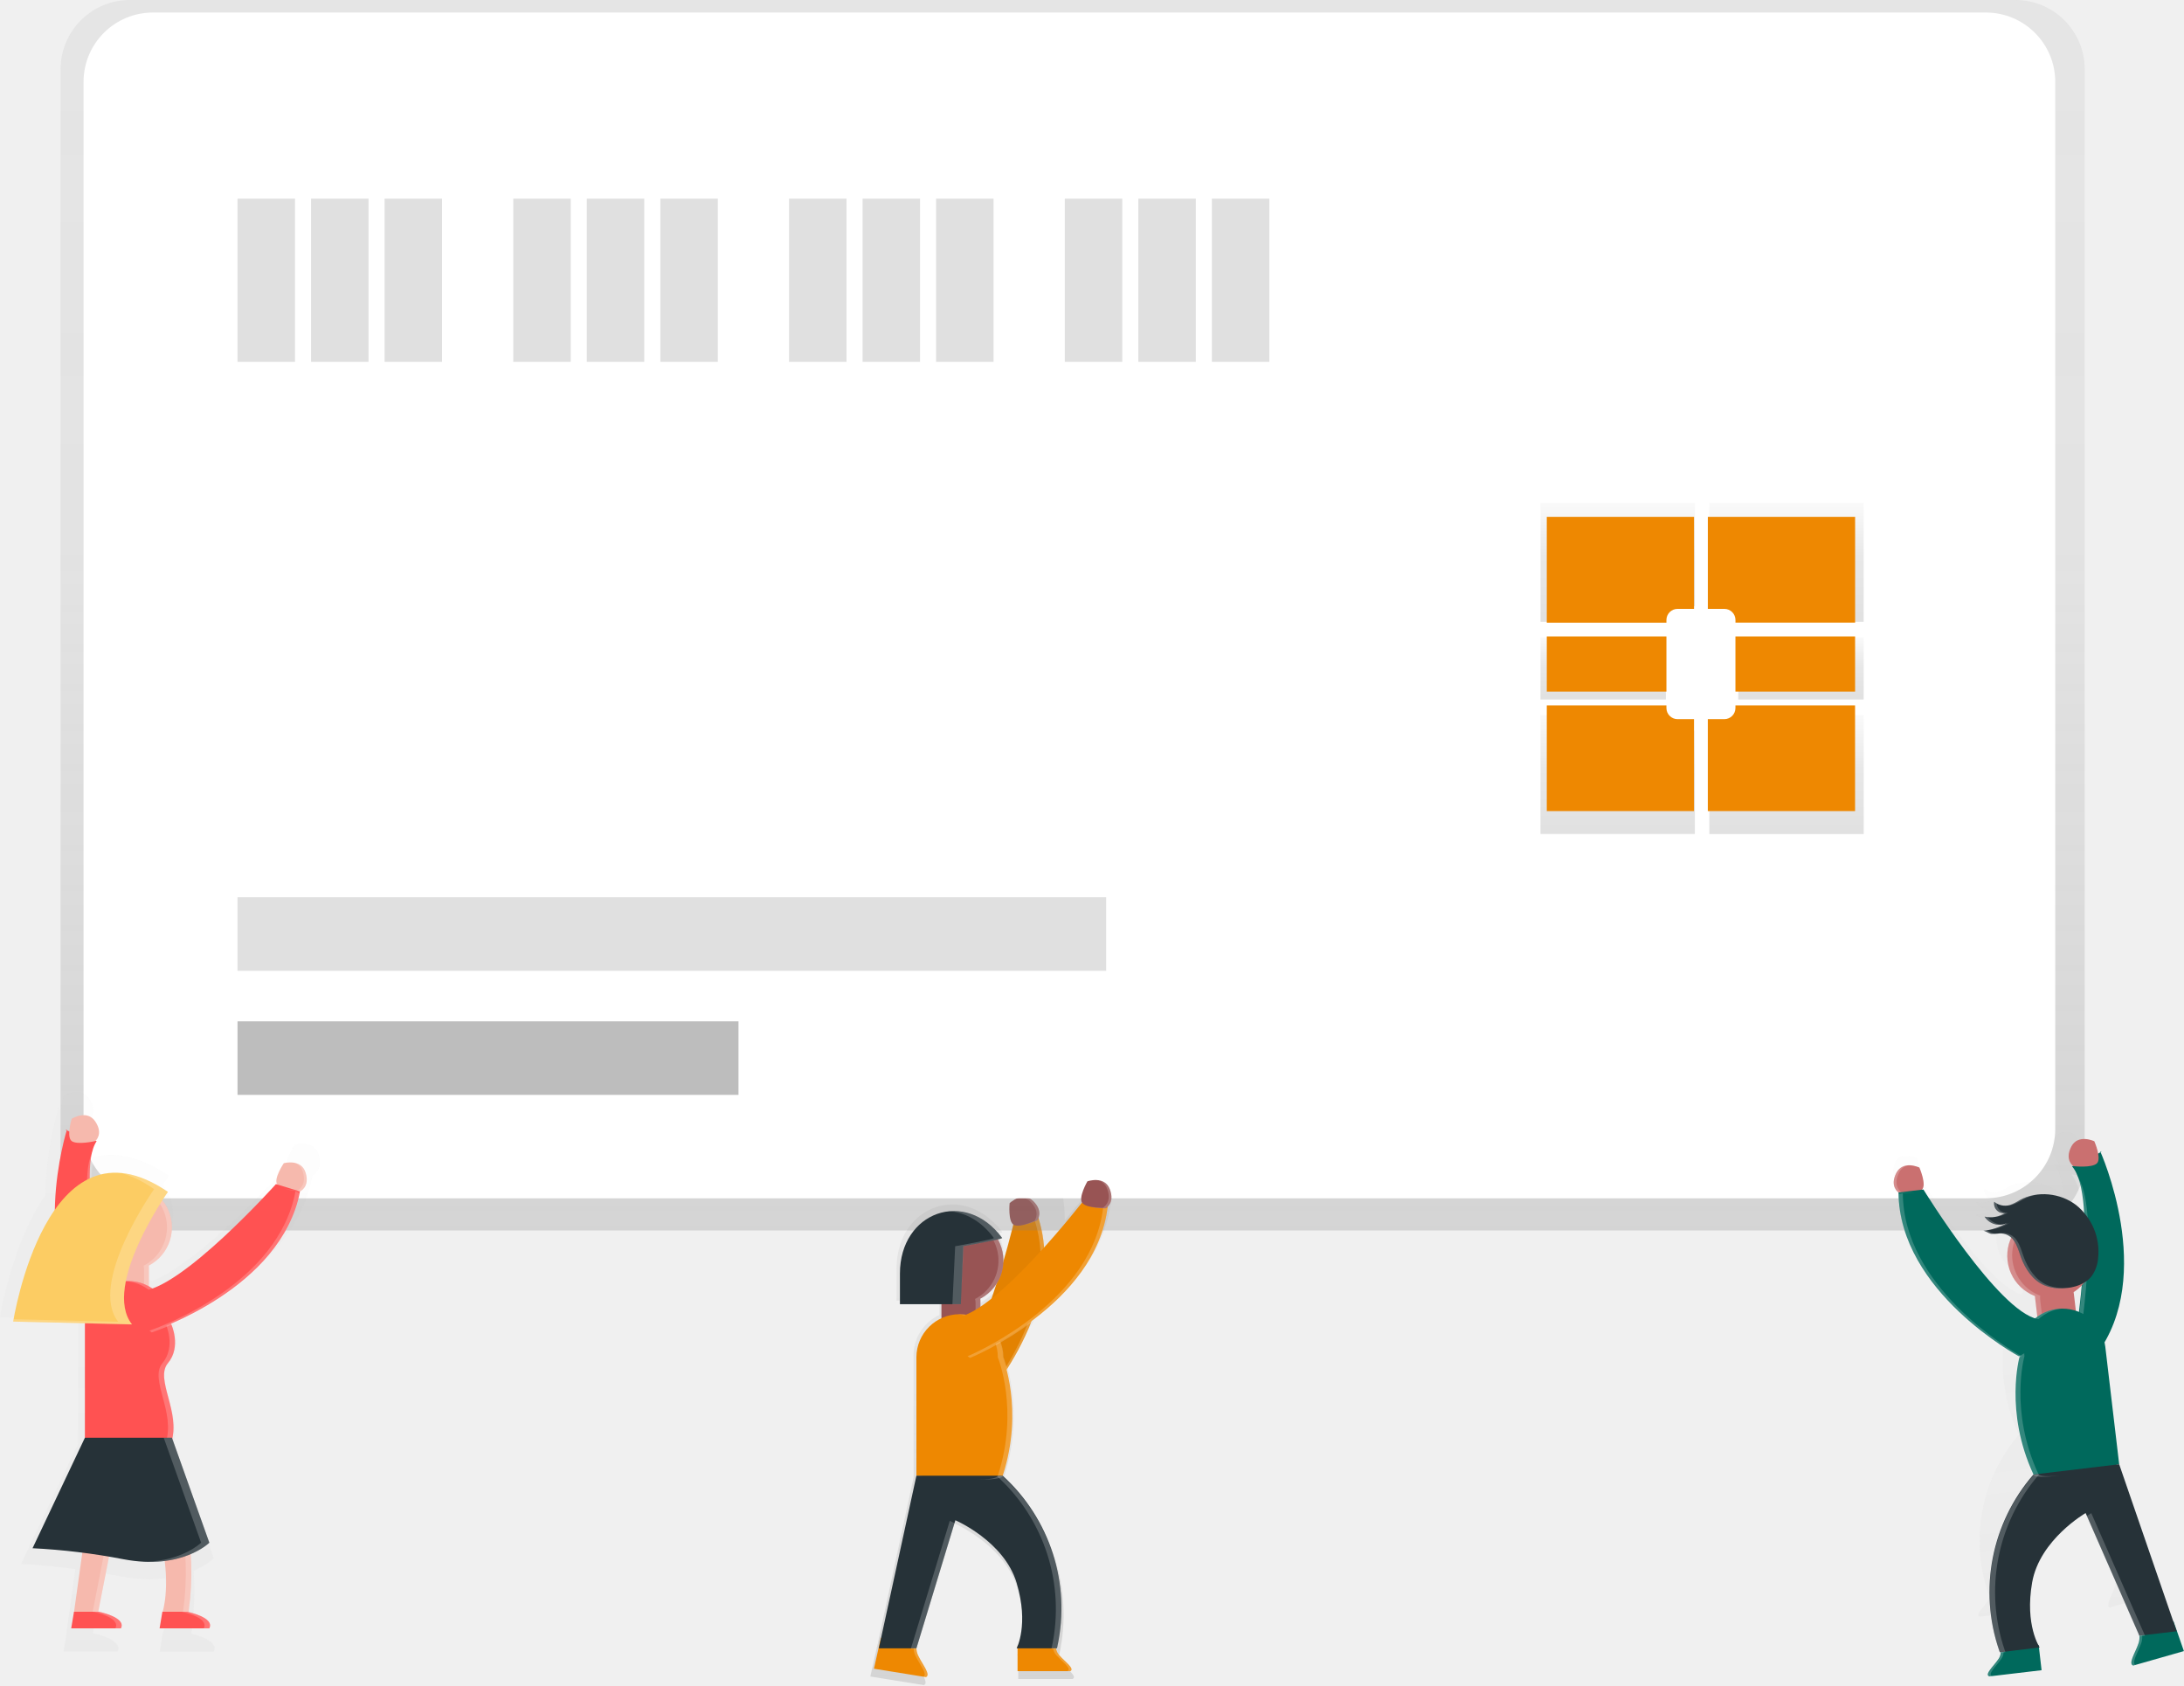
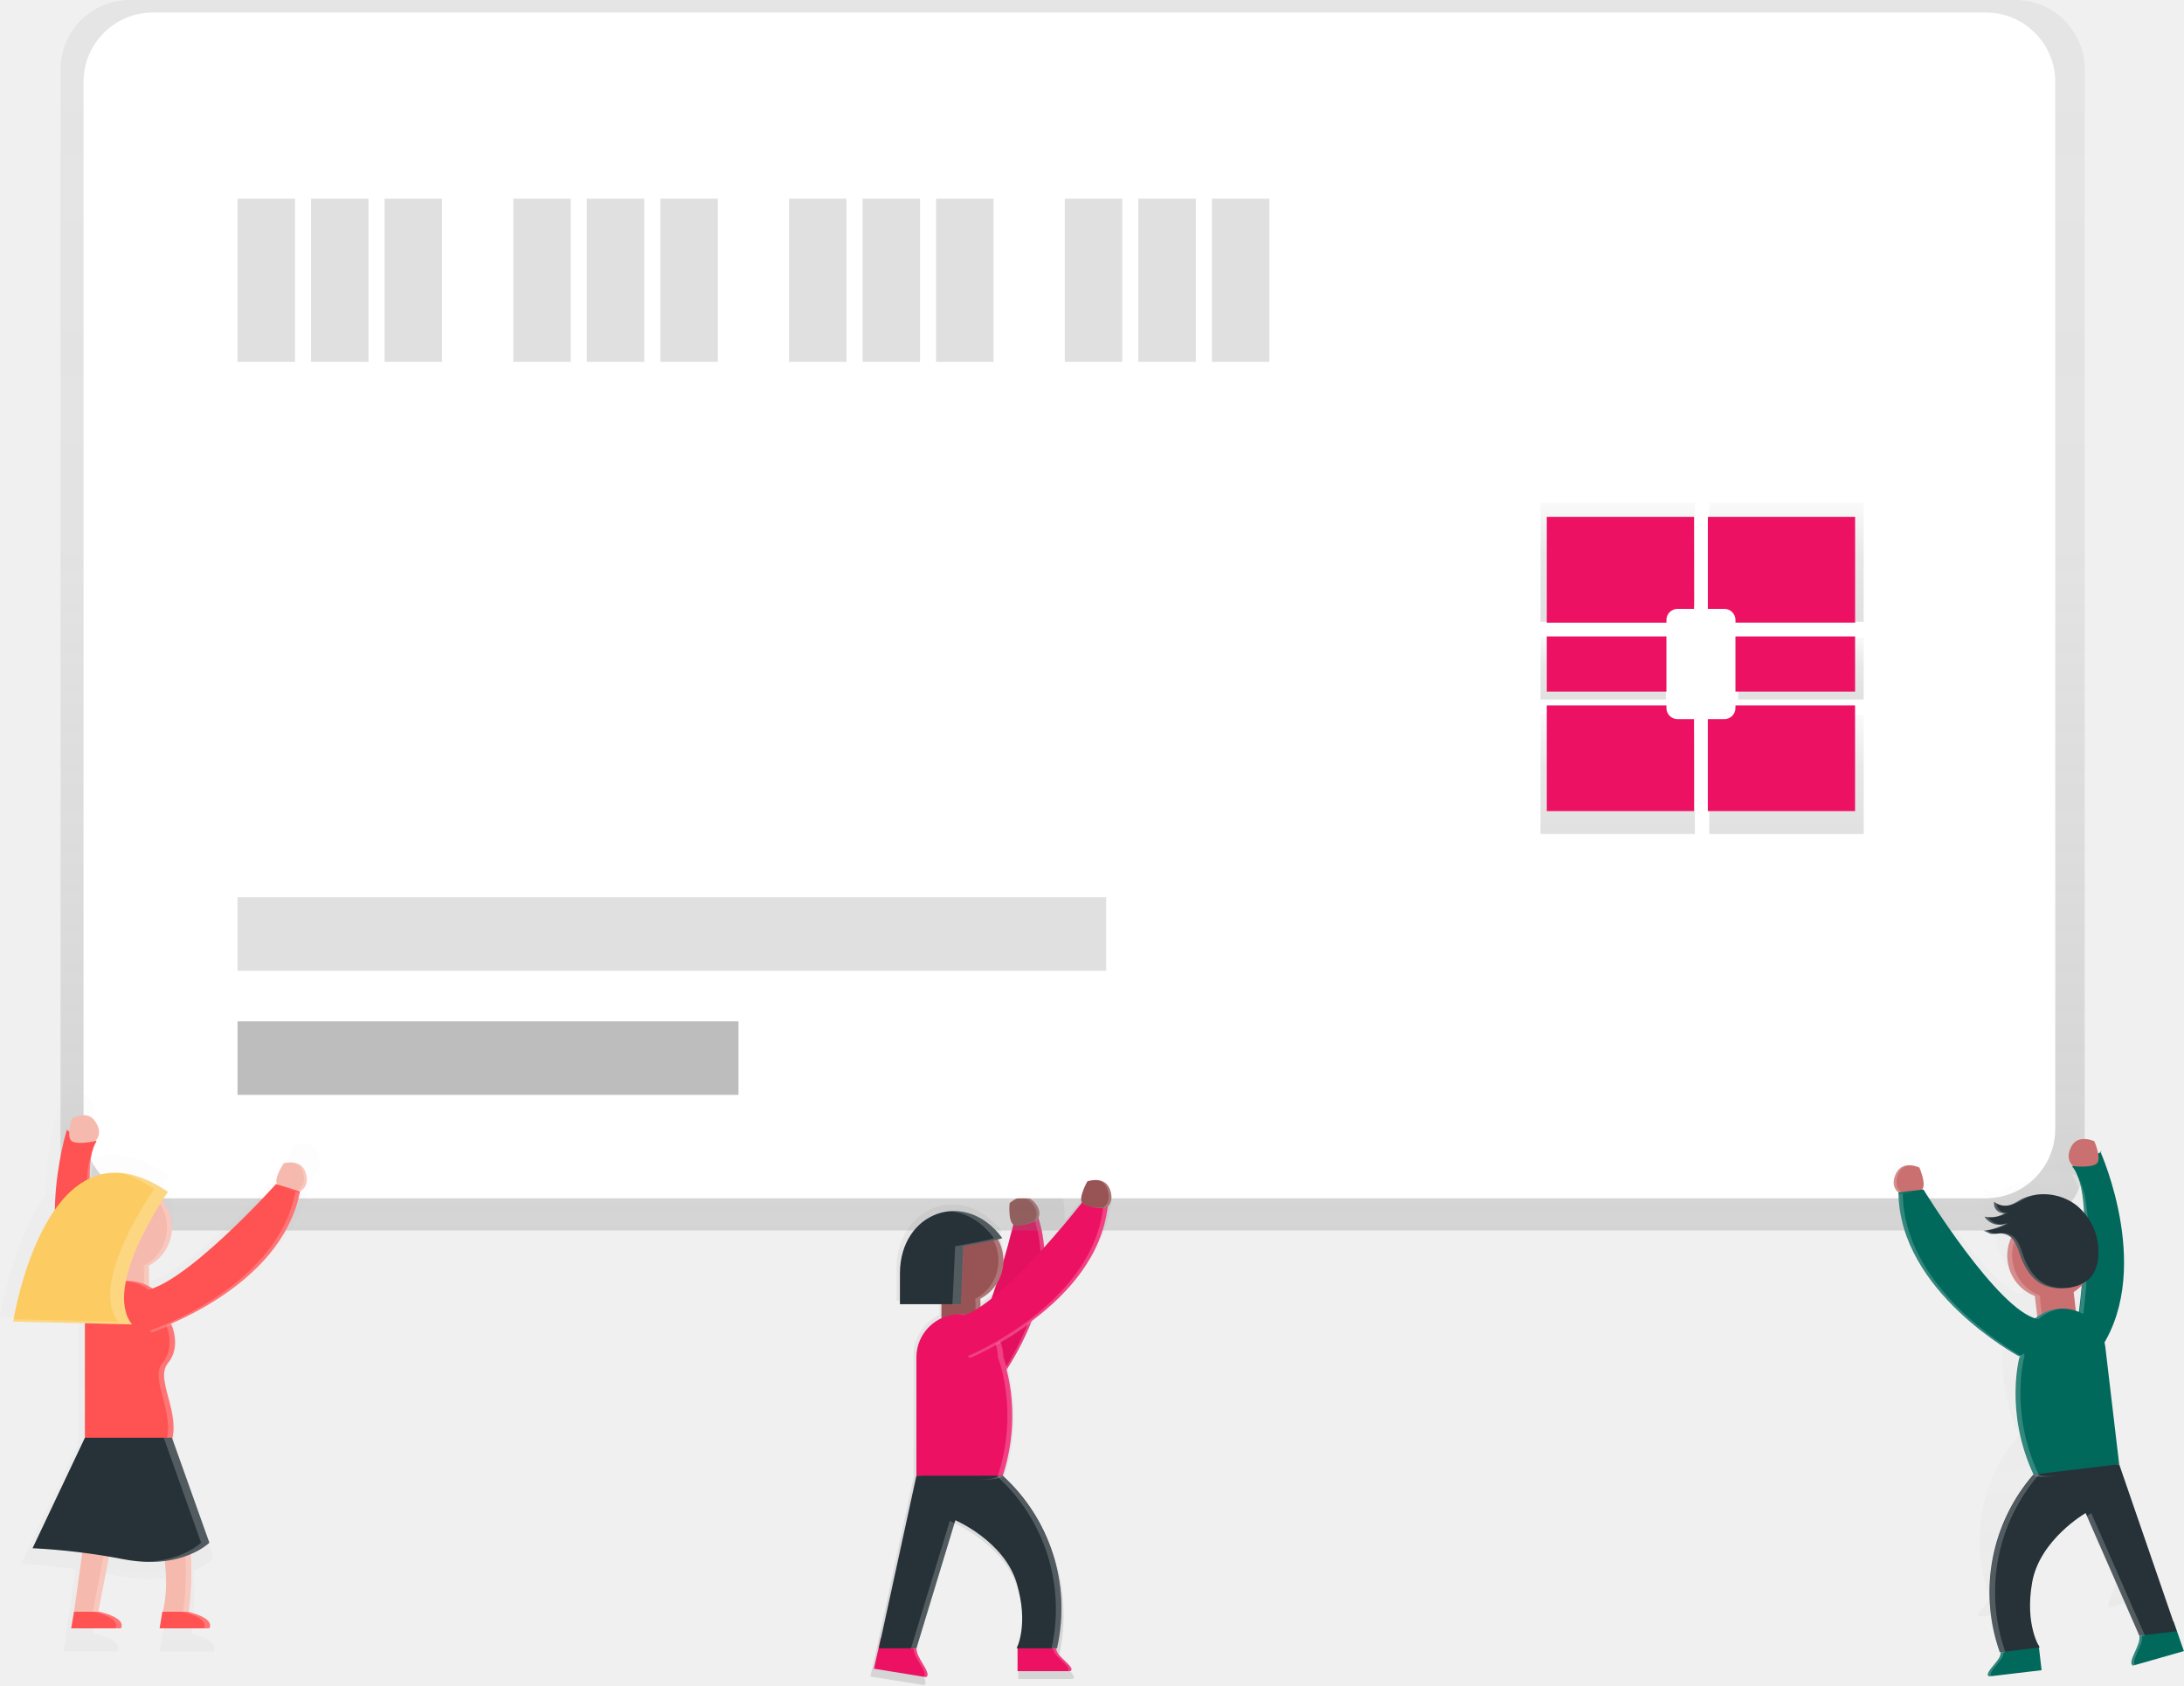
<svg xmlns="http://www.w3.org/2000/svg" xmlns:xlink="http://www.w3.org/1999/xlink" id="cd338372-37be-4ee8-afc9-e27dd8bc08a1" data-name="Layer 1" width="865.8" height="668.07" viewBox="0 0 865.8 668.07">
  <defs>
    <linearGradient id="5a15c0c4-f6d1-40d6-9bac-8202a6edfd59" x1="560.63" y1="784.03" x2="560.63" y2="573.72" gradientUnits="userSpaceOnUse">
      <stop offset="0" stop-color="gray" stop-opacity="0.25" />
      <stop offset="0.54" stop-color="gray" stop-opacity="0.12" />
      <stop offset="1" stop-color="gray" stop-opacity="0.1" />
    </linearGradient>
    <linearGradient id="227e45eb-ee74-46dc-b876-0d193f7e7a0b" x1="425.22" y1="487.8" x2="425.22" y2="0" xlink:href="#5a15c0c4-f6d1-40d6-9bac-8202a6edfd59" />
    <linearGradient id="a853fb8d-2b8c-44a9-a23e-77c77a519af1" x1="808.39" y1="362.48" x2="808.39" y2="315.28" gradientUnits="userSpaceOnUse">
      <stop offset="0" stop-opacity="0.12" />
      <stop offset="0.55" stop-opacity="0.09" />
      <stop offset="1" stop-opacity="0.02" />
    </linearGradient>
    <linearGradient id="0f81e42c-d8b8-4b6c-862e-4b218f0ffc25" x1="808.39" y1="446.62" x2="808.39" y2="399.42" xlink:href="#a853fb8d-2b8c-44a9-a23e-77c77a519af1" />
    <linearGradient id="783708c8-9659-46f2-bd72-ba8277d3ac92" x1="635.55" y1="277.3" x2="635.55" y2="252.67" xlink:href="#a853fb8d-2b8c-44a9-a23e-77c77a519af1" />
    <linearGradient id="a1ae0234-a586-4cb6-99c7-0e8aa4d3f826" x1="875.32" y1="446.62" x2="875.32" y2="399.42" xlink:href="#a853fb8d-2b8c-44a9-a23e-77c77a519af1" />
    <linearGradient id="5620fde9-a651-4919-b705-7babd58731f6" x1="875.32" y1="362.48" x2="875.32" y2="315.28" xlink:href="#a853fb8d-2b8c-44a9-a23e-77c77a519af1" />
    <linearGradient id="abf35d66-8f61-4b87-95bb-db3baf9815c5" x1="713.96" y1="277.3" x2="713.96" y2="252.67" xlink:href="#a853fb8d-2b8c-44a9-a23e-77c77a519af1" />
    <linearGradient id="2bf556ed-678b-49a1-9277-c2e12ee91ba0" x1="190.06" y1="555.46" x2="190.06" y2="555.12" xlink:href="#5a15c0c4-f6d1-40d6-9bac-8202a6edfd59" />
    <linearGradient id="127f5fdc-f51f-46e4-9a64-0adfb297010f" x1="230.49" y1="770.65" x2="230.49" y2="548.93" xlink:href="#5a15c0c4-f6d1-40d6-9bac-8202a6edfd59" />
    <linearGradient id="7720de28-d318-47dd-b651-90cb043782be" x1="1098.09" y1="200.15" x2="1098.09" y2="199.87" gradientTransform="translate(-122.01 499.58) rotate(-6.74)" xlink:href="#5a15c0c4-f6d1-40d6-9bac-8202a6edfd59" />
    <linearGradient id="6be30b07-31e3-43de-a343-f0abadb78875" x1="1064.87" y1="383.99" x2="1064.87" y2="194.73" gradientTransform="translate(-122.01 499.58) rotate(-6.74)" xlink:href="#5a15c0c4-f6d1-40d6-9bac-8202a6edfd59" />
  </defs>
  <path d="M589.32,776.61c-.49-.48-1-1-1.36-1.41a6,6,0,0,1-1.41-2.71h.36l.17-.77a73.9,73.9,0,0,0-22.17-69.9.81.81,0,0,0,.1-.18,77.15,77.15,0,0,0,.88-45.84A132.9,132.9,0,0,0,577.75,638c12.23-9.35,24.93-22.88,28.84-40.46a50.94,50.94,0,0,0,1-5.78c1-1,2.42-3.17.92-7.12a6.79,6.79,0,0,0-.44-.93c-.05-.09-.11-.18-.17-.26a5.77,5.77,0,0,0-.35-.51l-.23-.26a5.22,5.22,0,0,0-.37-.37l-.26-.22-.4-.28-.28-.17-.43-.21-.27-.12-.48-.16-.24-.07q-.34-.09-.68-.14h0a10.7,10.7,0,0,0-4.53.45s-3.6,6.24-2.19,8.62c-1.09,1.38-4,5.07-8,9.81A54,54,0,0,0,588,588a51,51,0,0,0-1.47-5.68c.53-1.32.9-3.88-2.1-6.86a6.83,6.83,0,0,0-.78-.67l-.26-.17a5.85,5.85,0,0,0-.53-.32l-.31-.14c-.16-.07-.33-.14-.49-.19l-.32-.09-.48-.1-.32,0-.48,0h-.3l-.51.05-.25,0q-.35.06-.68.16h0a10.7,10.7,0,0,0-3.94,2.28s-.7,7.17,1.56,8.76C575.29,589.14,570,610,563,627a80,80,0,0,1-7.37,5.66v-1.54a8,8,0,0,0,0-.85h0a7.93,7.93,0,0,0-.13-.81l.13-.07.54-.3.78-.48.5-.32q.56-.39,1.08-.81l.41-.35c.25-.21.48-.43.72-.65L560,626q.43-.44.83-.92l.29-.35q.38-.47.72-1l.29-.43q.31-.48.59-1l.18-.32c.23-.43.44-.87.64-1.32l.16-.4q.22-.54.4-1.11c0-.13.09-.26.13-.39.15-.48.28-1,.38-1.48,0-.1,0-.2.05-.3q.12-.64.2-1.29c0-.15,0-.29,0-.44,0-.53.08-1.06.08-1.61a17.55,17.55,0,0,0-2.26-8.62l.83-.22.61-.19c.23-.08.34-.15.31-.2-.43-.58-.87-1.13-1.32-1.67l-.44-.5c-.31-.36-.63-.71-1-1l-.51-.52c-.32-.31-.64-.62-1-.91l-.5-.45c-.4-.35-.8-.67-1.21-1l-.26-.21c-.49-.36-1-.7-1.47-1l-.56-.34c-.32-.2-.65-.39-1-.57l-.65-.34-.91-.44-.67-.3c-.32-.13-.65-.26-1-.37l-.61-.22c-.49-.16-1-.3-1.47-.43l-.76-.17-.81-.17-.82-.13-.75-.09-.84-.07-.73,0-.84,0q-.7,0-1.39.07h0c-10.88.89-20.4,10.39-20.4,25.48V631.6h17v5.68a17.63,17.63,0,0,0-10.24,16v48.37L515,767.95h-.07l0,.18h0l-2.8,12.48L533.34,784a1.09,1.09,0,0,0,.67-1.25,3.93,3.93,0,0,0-.25-1,16.83,16.83,0,0,0-1.21-2.38c-.75-1.29-1.64-2.67-2.24-3.92a8.75,8.75,0,0,1-.69-2,7.71,7.71,0,0,1-.14-1.08l15.61-51.3-.07,0,.37-1.21s19.92,8.54,25,25.61c4.15,13.84,1.57,22.81.45,25.71h-.07v.17c-.22.55-.38.86-.38.86h.38v9.39h21.53C593.94,780.77,591.44,778.68,589.32,776.61Z" transform="translate(-167.1 -115.97)" fill="url(#5a15c0c4-f6d1-40d6-9bac-8202a6edfd59)" />
-   <path d="M553.72,675.35s37.14-39.05,25-76.58l-9.74,2s-13.07,55-27,62.89S553.72,675.35,553.72,675.35Z" transform="translate(-167.1 -115.97)" fill="#ee8801" />
+   <path d="M553.72,675.35s37.14-39.05,25-76.58l-9.74,2s-13.07,55-27,62.89S553.72,675.35,553.72,675.35Z" transform="translate(-167.1 -115.97)" fill="#ed1163" />
  <path d="M553.72,675.35s37.14-39.05,25-76.58l-9.74,2s-13.07,55-27,62.89S553.72,675.35,553.72,675.35Z" transform="translate(-167.1 -115.97)" opacity="0.05" />
  <path d="M577.24,599.64l1.62-.33c12.1,37.53-25,76.58-25,76.58l-1.14-.19C557,671,588.53,634.64,577.24,599.64Z" transform="translate(-167.1 -115.97)" fill="#fff" opacity="0.2" />
  <path d="M578.28,599.75s2.7-3.36-1.53-7.57-9.41.78-9.41.78-.74,7.47,1.75,8.65S578.28,599.75,578.28,599.75Z" transform="translate(-167.1 -115.97)" fill="#985454" />
  <path d="M577.19,600s2.7-3.36-1.53-7.57a5.29,5.29,0,0,0-4.51-1.65,5.36,5.36,0,0,1,5.59,1.43c4.23,4.21,1.53,7.57,1.53,7.57a29.92,29.92,0,0,1-6.22,2A32.67,32.67,0,0,0,577.19,600Z" transform="translate(-167.1 -115.97)" fill="#fff" opacity="0.2" />
  <rect x="24.01" width="802.42" height="487.8" rx="27.5" ry="27.5" fill="url(#227e45eb-ee74-46dc-b876-0d193f7e7a0b)" />
  <rect x="33.12" y="4.97" width="781.64" height="470.08" rx="27.5" ry="27.5" fill="#fff" />
  <rect x="94.16" y="78.76" width="22.78" height="64.68" fill="#e0e0e0" />
  <rect x="123.31" y="78.76" width="22.78" height="64.68" fill="#e0e0e0" />
  <rect x="152.46" y="78.76" width="22.78" height="64.68" fill="#e0e0e0" />
  <rect x="203.48" y="78.76" width="22.78" height="64.68" fill="#e0e0e0" />
  <rect x="232.63" y="78.76" width="22.78" height="64.68" fill="#e0e0e0" />
  <rect x="261.78" y="78.76" width="22.78" height="64.68" fill="#e0e0e0" />
  <rect x="312.8" y="78.76" width="22.78" height="64.68" fill="#e0e0e0" />
  <rect x="341.95" y="78.76" width="22.78" height="64.68" fill="#e0e0e0" />
  <rect x="371.1" y="78.76" width="22.78" height="64.68" fill="#e0e0e0" />
  <rect x="422.12" y="78.76" width="22.78" height="64.68" fill="#e0e0e0" />
  <rect x="451.27" y="78.76" width="22.78" height="64.68" fill="#e0e0e0" />
  <rect x="480.42" y="78.76" width="22.78" height="64.68" fill="#e0e0e0" />
  <rect x="94.16" y="404.9" width="198.6" height="29.15" fill="#bdbdbd" />
  <rect x="94.16" y="355.71" width="344.36" height="29.15" fill="#e0e0e0" />
  <path d="M827.51,361.28a4.8,4.8,0,0,1,4.62-5H839v-41h-61.2v47.2h49.72Z" transform="translate(-167.1 -115.97)" fill="url(#a853fb8d-2b8c-44a9-a23e-77c77a519af1)" />
  <path d="M832.13,405.58a4.8,4.8,0,0,1-4.62-5v-1.2H777.79v47.2H839v-41Z" transform="translate(-167.1 -115.97)" fill="url(#0f81e42c-d8b8-4b6c-862e-4b218f0ffc25)" />
  <rect x="610.69" y="252.67" width="49.72" height="24.63" fill="url(#783708c8-9659-46f2-bd72-ba8277d3ac92)" />
  <path d="M856.2,400.62a4.8,4.8,0,0,1-4.62,5h-6.85v41h61.2v-47.2H856.2Z" transform="translate(-167.1 -115.97)" fill="url(#a1ae0234-a586-4cb6-99c7-0e8aa4d3f826)" />
  <path d="M844.72,315.28v41h6.85a4.8,4.8,0,0,1,4.62,5v1.2h49.72v-47.2Z" transform="translate(-167.1 -115.97)" fill="url(#5620fde9-a651-4919-b705-7babd58731f6)" />
  <rect x="689.1" y="252.67" width="49.72" height="24.63" fill="url(#abf35d66-8f61-4b87-95bb-db3baf9815c5)" />
-   <path d="M827.72,361.75a4.41,4.41,0,0,1,4.41-4.4h6.54V320.91H780.29v41.91h47.43Z" transform="translate(-167.1 -115.97)" fill="#ee8801" />
-   <path d="M832.13,401.07a4.41,4.41,0,0,1-4.41-4.4v-1.06H780.29v41.91h58.37V401.07Z" transform="translate(-167.1 -115.97)" fill="#ee8801" />
-   <rect x="613.19" y="252.31" width="47.43" height="21.86" fill="#ee8801" />
-   <path d="M855.08,396.67a4.41,4.41,0,0,1-4.41,4.4h-6.54v36.44h58.37V395.61H855.08Z" transform="translate(-167.1 -115.97)" fill="#ee8801" />
-   <path d="M844.14,320.91v36.44h6.54a4.41,4.41,0,0,1,4.41,4.4v1.06h47.43V320.91Z" transform="translate(-167.1 -115.97)" fill="#ee8801" />
-   <rect x="687.98" y="252.31" width="47.43" height="21.86" fill="#ee8801" />
+   <path d="M827.72,361.75a4.41,4.41,0,0,1,4.41-4.4h6.54V320.91H780.29v41.91h47.43Z" transform="translate(-167.1 -115.97)" fill="#ed1163" />
+   <path d="M832.13,401.07a4.41,4.41,0,0,1-4.41-4.4v-1.06H780.29v41.91h58.37V401.07Z" transform="translate(-167.1 -115.97)" fill="#ed1163" />
+   <rect x="613.19" y="252.31" width="47.43" height="21.86" fill="#ed1163" />
+   <path d="M855.08,396.67a4.41,4.41,0,0,1-4.41,4.4h-6.54v36.44h58.37V395.61H855.08Z" transform="translate(-167.1 -115.97)" fill="#ed1163" />
+   <path d="M844.14,320.91v36.44h6.54a4.41,4.41,0,0,1,4.41,4.4v1.06h47.43V320.91Z" transform="translate(-167.1 -115.97)" fill="#ed1163" />
+   <rect x="687.98" y="252.31" width="47.43" height="21.86" fill="#ed1163" />
  <g opacity="0.2">
    <path d="M190.23,555.46l.09-.3S189.21,555,190.23,555.46Z" transform="translate(-167.1 -115.97)" fill="url(#2bf556ed-678b-49a1-9277-c2e12ee91ba0)" />
  </g>
  <g opacity="0.2">
    <path d="M293.42,573.82a7.22,7.22,0,0,0-.39-1c0-.1-.11-.19-.16-.29a6.15,6.15,0,0,0-.33-.56c-.07-.1-.15-.19-.22-.29a5.55,5.55,0,0,0-.36-.42l-.26-.25c-.13-.12-.26-.23-.4-.33l-.28-.2-.44-.26-.28-.15-.5-.21-.25-.1q-.36-.12-.71-.2h0a11.31,11.31,0,0,0-4.81.13s-4.59,6.77-2.82,9.2l-.58-.18s-34.09,38-53.32,45.1q-.74-.5-1.53-.94v-7.11a8.4,8.4,0,0,0,0-.89v0a8.33,8.33,0,0,0-.14-.85l.14-.08.57-.32.83-.5.53-.34q.59-.41,1.15-.86l.43-.37c.26-.22.51-.45.76-.69l.44-.43q.46-.47.88-1l.31-.38q.4-.49.76-1l.31-.46q.33-.5.63-1l.19-.34c.24-.45.47-.92.67-1.4l.17-.42q.23-.58.43-1.17c0-.14.09-.27.14-.41.16-.51.29-1,.4-1.56,0-.1,0-.21.06-.32q.13-.67.21-1.36c0-.15,0-.31,0-.46.05-.56.09-1.13.09-1.7a18.56,18.56,0,0,0-4.14-11.71c1.46-2.28,2.41-3.62,2.41-3.62-.88-.6-1.74-1.16-2.6-1.68l-.83-.49c-.57-.34-1.15-.68-1.71-1l-1-.51c-.51-.27-1-.53-1.53-.78l-1-.45c-.49-.22-1-.44-1.45-.63l-1-.38c-.48-.19-1-.36-1.44-.52l-.9-.3c-.49-.16-1-.29-1.47-.42l-.8-.22c-.55-.13-1.09-.25-1.63-.35l-.58-.12c-.73-.13-1.46-.23-2.18-.3h0a26,26,0,0,0-13.09,2c.22-5.24,1.1-9.55,2.94-12.22l-.45-.15-.16.15s-.54.12-1.37.27a11.44,11.44,0,0,0-.71,1.33,15.23,15.23,0,0,1,2.09-5.21l-.45-.15c.65-.66,3-3.55-.16-8.27-3.61-5.41-10.23-1.2-10.23-1.2a28,28,0,0,0-1,5.46c-.51-.2-.86-.36-1.1-.48a136.34,136.34,0,0,0-5.14,34.34c-11.92,16.93-16.86,41.92-17.82,47.31h0l-.07.43v0c-.07.39-.1.6-.1.6l31,.72c0,.11,0,.21,0,.32V688.3L175.45,736S184,736.31,197,738l-3.57,25.52h0l-1.19,7.16h21.48c2.39-4.77-9.55-7.16-9.55-7.16h-.27l4.66-23.81q3.09.52,6.35,1.14a62.21,62.21,0,0,0,9.67,1.09h0a51.4,51.4,0,0,0,8.05-.35c1.57,12.91-.49,20.62-.89,21.94h-.13l-1.19,7.16h21.48c2.08-4.16-6.73-6.51-9-7l.1-.7a119.82,119.82,0,0,0,.85-24.31,29.42,29.42,0,0,0,7.64-4.56l0,0,.3-.26,0,0,.09-.09-16-44.87c3-12.7-7.42-26-1.86-32.71s2.15-15.18,1.54-16.63c15-6.56,45.39-23,53.91-51.47a53.85,53.85,0,0,0,1.52-6.1S295.29,580.05,293.42,573.82Z" transform="translate(-167.1 -115.97)" fill="url(#127f5fdc-f51f-46e4-9a64-0adfb297010f)" />
  </g>
  <path d="M193.64,563.8s-16.29,51.37,11,79.81l7.89-6s-16.14-56.07-7.11-69.24C189.5,563,193.64,563.8,193.64,563.8Z" transform="translate(-167.1 -115.97)" fill="#ff5252" />
  <path d="M204.9,568.33s3.31-2.76,0-7.73-9.38-1.1-9.38-1.1-2.21,7.17,0,8.83S204.9,568.33,204.9,568.33Z" transform="translate(-167.1 -115.97)" fill="#f6b9ad" />
  <rect x="210.69" y="611.65" width="15.45" height="22.9" rx="7.06" ry="7.06" transform="translate(269.73 1130.24) rotate(-180)" fill="#f6b9ad" />
  <path d="M211.45,640.88s-15.94-55.38-7.26-69c.77-.14,1.26-.25,1.26-.25l.14-.14.41.14c-9,13.17,7.11,69.24,7.11,69.24l-7.89,6-.69-.74Z" transform="translate(-167.1 -115.97)" fill="#fff" opacity="0.2" />
  <circle cx="51.04" cy="486.58" r="17.11" fill="#f6b9ad" />
  <path d="M224.21,626.83v-7.45a7.67,7.67,0,0,0-.18-1.62,17.11,17.11,0,0,0-6.86-32.29l1,0A17.11,17.11,0,0,1,226,617.76a7.67,7.67,0,0,1,.18,1.62v7.45a7.67,7.67,0,0,1-8.69,7.66A7.75,7.75,0,0,0,224.21,626.83Z" transform="translate(-167.1 -115.97)" fill="#fff" opacity="0.2" />
  <path d="M200.76,687.81s33,3.73,34.22,0c3.94-12.07-6.62-25.07-1.32-31.43,5.48-6.57,1.32-15.47,1.32-15.47a17.11,17.11,0,0,0-17.11-17.11h0a17.11,17.11,0,0,0-17.11,17.11Z" transform="translate(-167.1 -115.97)" fill="#ff5252" />
  <path d="M233.7,656.38c5.48-6.57,1.32-15.47,1.32-15.47a17.11,17.11,0,0,0-17.11-17.11c-.37,0-.73,0-1.1.06a17.09,17.09,0,0,1,16,17.05s4.16,8.9-1.32,15.47c-5.31,6.37,5.25,19.37,1.32,31.43-.38,1.15-3.78,1.59-8.3,1.65,5.58.06,10.06-.32,10.49-1.65C239,675.74,228.4,662.74,233.7,656.38Z" transform="translate(-167.1 -115.97)" fill="#fff" opacity="0.2" />
  <path d="M228,686.72h0c12.07,17.08,17.37,42.87,13.93,67.69l-.1.74H231.52s3.19-9.38,0-25.94a41,41,0,0,0-15.6-24.83L206,755.15h-9.57L206,686.72Z" transform="translate(-167.1 -115.97)" fill="#f6b9ad" />
  <path d="M286,588.3s4-1.67,2.26-7.39-8.65-3.8-8.65-3.8-4.21,6.21-2.59,8.44S286,588.3,286,588.3Z" transform="translate(-167.1 -115.97)" fill="#f6b9ad" />
  <path d="M227.44,643.66S278.7,627.05,286,588.3l-9.5-2.91s-37.73,42.12-53.69,42.42S227.44,643.66,227.44,643.66Z" transform="translate(-167.1 -115.97)" fill="#ff5252" />
  <path d="M284.22,588.34l1.58.49c-7.26,38.76-58.53,55.37-58.53,55.37l-.91-.71C232.39,641.37,277.45,624.49,284.22,588.34Z" transform="translate(-167.1 -115.97)" fill="#fff" opacity="0.2" />
  <g opacity="0.2">
    <path d="M213.73,704.37l-9.93,50.77H206l9.64-49.29A23.69,23.69,0,0,0,213.73,704.37Z" transform="translate(-167.1 -115.97)" fill="#fff" />
    <path d="M228,686.72h-2.19c12.07,17.08,17.37,42.87,13.93,67.69l-.1.74h2.19l.1-.74C245.35,729.59,240,703.79,228,686.72Z" transform="translate(-167.1 -115.97)" fill="#fff" />
  </g>
  <path d="M284.91,588s4-1.67,2.26-7.39A5.29,5.29,0,0,0,284,577a5.36,5.36,0,0,1,4.23,3.92c1.71,5.72-2.26,7.39-2.26,7.39a29.92,29.92,0,0,1-6.42-1.21A32.67,32.67,0,0,0,284.91,588Z" transform="translate(-167.1 -115.97)" fill="#fff" opacity="0.2" />
  <path d="M200.76,685.94,180,729.75a257.3,257.3,0,0,1,36.14,4.38c23,4.38,33.95-6.57,33.95-6.57l-14.83-41.61Z" transform="translate(-167.1 -115.97)" fill="#263238" />
  <path d="M206.28,754.94s11,2.19,8.76,6.57H195.33l1.1-6.57Z" transform="translate(-167.1 -115.97)" fill="#ff5252" />
  <path d="M241.32,754.94s11,2.19,8.76,6.57H230.37l1.1-6.57Z" transform="translate(-167.1 -115.97)" fill="#ff5252" />
  <path d="M233.66,588.48S207.37,625.71,219.42,641l-47.09-1.1S185.47,555.63,233.66,588.48Z" transform="translate(-167.1 -115.97)" fill="#fccc63" />
  <path d="M233.66,588.48c-6.79-4.63-12.88-6.93-18.34-7.47a46.36,46.36,0,0,1,12.87,6.38s-26.28,37.23-14.24,52.57l-41.45-1c-.11.62-.16,1-.16,1l47.09,1.1C207.37,625.71,233.66,588.48,233.66,588.48Z" transform="translate(-167.1 -115.97)" fill="#fff" opacity="0.2" />
  <path d="M235.25,685.94H232l14.83,41.61s-7.08,7.06-21.79,7.57c16.94.54,25.07-7.57,25.07-7.57Z" transform="translate(-167.1 -115.97)" fill="#fff" opacity="0.2" />
  <path d="M206.28,754.94h-2.19s11,2.19,8.76,6.57H215C217.23,757.13,206.28,754.94,206.28,754.94Z" transform="translate(-167.1 -115.97)" fill="#fff" opacity="0.2" />
  <path d="M241.32,754.94h-2.19s11,2.19,8.76,6.57h2.19C252.27,757.13,241.32,754.94,241.32,754.94Z" transform="translate(-167.1 -115.97)" fill="#fff" opacity="0.2" />
  <g opacity="0.2">
    <path d="M991.73,569.28l.1.24C992.63,569,991.73,569.28,991.73,569.28Z" transform="translate(-167.1 -115.97)" fill="url(#7720de28-d318-47dd-b651-90cb043782be)" />
  </g>
  <g opacity="0.2">
    <path d="M1004.32,753l17.37-5L1018,737.52h0l-.05-.15-.06,0-19.36-56.17-5-42.05a15.62,15.62,0,0,0-.27-1.59c15.81-27.08,0-64.77-1.41-68.05-.18.12-.46.28-.86.5a23.06,23.06,0,0,0-1.38-4.39s-5.85-2.82-8.29,2c-2.13,4.19.07,6.34.68,6.82l-.35.17a12.61,12.61,0,0,1,2.22,4.08,9.47,9.47,0,0,0-.72-1c-.7,0-1.16-.09-1.16-.09l-.14-.11-.35.17c2.21,2.53,3.44,7.28,4,13.09a19,19,0,0,0-2.45-2.26,19.33,19.33,0,0,0-13.35-3.8h0l-.87.1h0q-.74.1-1.46.27l-.36.08-.61.16-.7.22-.5.17-.86.34-.32.14c-.35.16-.7.33-1,.51a18.88,18.88,0,0,1-3.57,1.79c-.17.05-.35.08-.52.12h0a6.27,6.27,0,0,1-4.22-.68l-.43-.26a5.8,5.8,0,0,1-.48-.35,2.78,2.78,0,0,0,0,1.21,3.67,3.67,0,0,0,1.56,2.32,3.47,3.47,0,0,0,.72.38,2.93,2.93,0,0,0,1.19.19,2.69,2.69,0,0,0,.41-.05l-.1.06c-.24.15-.48.29-.73.41l-.05,0c-.27.13-.54.25-.81.36l0,0a9.5,9.5,0,0,1-4.35.58h0l-.48-.06c-.24,0-.48-.07-.71-.13a5.26,5.26,0,0,0,.3.45l.11.13.23.28.13.14.25.25.14.13.3.24.12.09.44.29.15.08.32.17.21.09.28.12.23.08.28.09.23.07.32.07.39.07.29,0,.28,0h.78l.29,0,.24,0,.28,0h0a5.45,5.45,0,0,0,1.58-.59c-.31.19-.63.36-1,.53h0l-.48.24-.5.24-.49.22-.51.21-.49.19-.53.19-.49.16-.56.17-.47.13-.61.15-.44.1-.7.13-.37.06-1.06.14h0a4.61,4.61,0,0,1,1.75.67,4.41,4.41,0,0,0,1.08.42,3.93,3.93,0,0,0,.5,0h.62l.41,0,.53-.07.4,0,.48,0a7.16,7.16,0,0,1,2.93.57,5.1,5.1,0,0,1,1.33.91c-.12.26-.24.53-.35.8s-.18.47-.26.7q-.24.71-.42,1.44a15.41,15.41,0,0,0-.31,5.38c0,.33.09.66.15,1l.05.27q.08.39.18.77l0,.2q.13.47.28.93l.07.18q.13.38.28.75l.09.22a15.32,15.32,0,0,0,.88,1.73l.1.17q.23.38.48.74l0,.07q.29.41.6.8l0,.06q.29.36.6.7l.07.08a15.52,15.52,0,0,0,1.45,1.39l0,0a15.49,15.49,0,0,0,4.46,2.59,6.9,6.9,0,0,0,0,.72h0a7,7,0,0,0,0,.74l.68,5.74q-.46.32-.9.67c-14.35-4.58-39.84-46.07-39.84-46.07l-.49.06c1.8-1.72-.94-7.92-.94-7.92a9.35,9.35,0,0,0-4-.82l-.27,0h-.12l-.21,0-.13,0-.2,0-.14,0-.19,0-.14,0-.2.06-.13,0-.21.09-.11,0-.31.16h0l-.29.18-.1.07-.2.15-.11.09-.17.16-.11.11-.16.17-.11.12-.16.2-.1.13-.16.25-.08.12c-.08.13-.15.26-.23.4-2.44,4.8.82,6.93.82,6.93a44.62,44.62,0,0,0,.34,5.19c3.57,32.07,40.79,52.84,42.69,53.88-.53,2.09-4.81,20.58,5,41.85a.72.72,0,0,0,.1.14,64.7,64.7,0,0,0-12.09,63.05l.22.65.32,0a4.41,4.41,0,0,1-.06.45,5,5,0,0,1-.23.79,6,6,0,0,1-.66,1.26l0,0c-.29.43-.64.87-1,1.32l-.38.47c-1.54,1.86-3.09,3.67-1.72,4.17h0l1-.12L970.75,755l-1-8.16.33,0s-.16-.24-.42-.7l0-.15h-.06c-1.28-2.41-4.44-9.95-2.25-22.4,2.7-15.37,19.14-24.84,19.14-24.84l.44,1-.06,0,18.85,43c0,.17,0,.35,0,.54a7.3,7.3,0,0,1-.15,1.28,7.94,7.94,0,0,1-.26,1c-.63,1.83-1.84,4-2.29,5.63a5.15,5.15,0,0,0-.15.67,2,2,0,0,0,0,.77.89.89,0,0,0,.66.66h0l.24-.07.52-.15ZM984.08,626.7q-.55-.23-1.11-.41l-.63-5.37a6.92,6.92,0,0,0-.26-1.21,15.45,15.45,0,0,0,3-2.49C984.78,620.66,984.42,623.88,984.08,626.7Z" transform="translate(-167.1 -115.97)" fill="url(#6be30b07-31e3-43de-a343-f0abadb78875)" />
  </g>
  <path d="M919.73,588.71s-3.61-2.35-.91-7.67,9.19-2.2,9.19-2.2,3,6.87,1,8.77S919.73,588.71,919.73,588.71Z" transform="translate(-167.1 -115.97)" fill="#ca7070" />
  <path id="4d99488d-df05-4ea4-b0bc-86897bea43e0" data-name="&lt;Path&gt;" d="M975.29,768.13l-15.11,1.78a5,5,0,0,1-1,4c-1.76,2.59-5.51,5.91-3.47,6.65l20.73-2.45Z" transform="translate(-167.1 -115.97)" fill="#00695c" />
  <path d="M960.31,773.83a5,5,0,0,0,1-4l-1.1.13a5,5,0,0,1-1,4c-1.76,2.59-5.51,5.91-3.47,6.65l1.1-.13C954.81,779.74,958.56,776.42,960.31,773.83Z" transform="translate(-167.1 -115.97)" fill="#fff" opacity="0.2" />
  <path id="4d5dc8b9-511c-4b13-afe4-1a204679192b" data-name="&lt;Path&gt;" d="M1028.72,758.65l-13.89,4a7.25,7.25,0,0,1-.05,5.05c-1.16,3.39-4.15,7.93-2,8.56l20.08-5.73Z" transform="translate(-167.1 -115.97)" fill="#00695c" />
  <path d="M999.72,572.47s22.2,49.1-1.58,80.55l-8.54-5.07s9.45-57.58-1.07-69.59C1003.74,571.22,999.72,572.47,999.72,572.47Z" transform="translate(-167.1 -115.97)" fill="#00695c" />
  <path d="M989.08,578.29s-3.61-2.35-.91-7.67,9.19-2.2,9.19-2.2,3,6.87,1,8.77S989.08,578.29,989.08,578.29Z" transform="translate(-167.1 -115.97)" fill="#ca7070" />
  <path d="M1015.88,767.57a7.25,7.25,0,0,0,.05-5.05l12.85-3.69-.06-.17-13.89,4a7.25,7.25,0,0,1-.05,5.05c-1.16,3.39-4.15,7.93-2,8.56l.84-.24C1012,775.09,1014.76,770.81,1015.88,767.57Z" transform="translate(-167.1 -115.97)" fill="#fff" opacity="0.2" />
  <rect x="974.35" y="622.82" width="15.45" height="22.9" rx="7.06" ry="7.06" transform="translate(-234.74 3.65) rotate(-6.74)" fill="#ca7070" />
  <path d="M991.08,651.11s9.33-56.87-.88-69.36c-.78,0-1.28-.1-1.28-.1l-.16-.12-.39.18c10.52,12,1.07,69.59,1.07,69.59l8.54,5.07c.2-.27.4-.54.59-.82Z" transform="translate(-167.1 -115.97)" fill="#fff" opacity="0.2" />
  <circle cx="979.94" cy="613.82" r="17.11" transform="translate(-232.36 3.26) rotate(-6.74)" fill="#ca7070" />
  <path d="M976.76,638.65l-.87-7.4a7.67,7.67,0,0,1,0-1.63,17.11,17.11,0,0,1,3-32.87l-1,.08a17.11,17.11,0,0,0-4,33,7.67,7.67,0,0,0,0,1.63l.87,7.4a7.67,7.67,0,0,0,9.53,6.59A7.75,7.75,0,0,1,976.76,638.65Z" transform="translate(-167.1 -115.97)" fill="#fff" opacity="0.2" />
  <path d="M1007.2,696.46s-32.33,7.57-34,4c-11.57-25-5.5-46.58-5.5-46.58a17.11,17.11,0,0,1,15-19h0a17.11,17.11,0,0,1,19,15Z" transform="translate(-167.1 -115.97)" fill="#00695c" />
  <path d="M1007.2,696.46,1030,762.67l-14.8,1.75-21.3-48.61s-18.21,10.49-21.2,27.51,3,25.76,3,25.76L959.88,771l-.25-.72a71.15,71.15,0,0,1,13.59-69.76h0" transform="translate(-167.1 -115.97)" fill="#263238" />
  <path d="M975.14,700.25c-11.57-25-5.5-46.58-5.5-46.58a17.11,17.11,0,0,1,13.89-18.83c-.37,0-.73,0-1.1.09h0a17.11,17.11,0,0,0-15,19s-6.07,21.56,5.5,46.58c.59,1.27,5.11,1.12,10.68.4C979.11,701.38,975.65,701.35,975.14,700.25Z" transform="translate(-167.1 -115.97)" fill="#fff" opacity="0.2" />
  <path d="M967.42,653.65s-47.47-25.51-47.68-64.94l9.86-1.17s29.59,48.18,45.24,51.34S967.42,653.65,967.42,653.65Z" transform="translate(-167.1 -115.97)" fill="#00695c" />
  <g opacity="0.2">
    <path d="M994.35,717l20.91,47.72,2.19-.26-21.3-48.61S995.47,716.22,994.35,717Z" transform="translate(-167.1 -115.97)" fill="#fff" />
    <path d="M975.45,700.49h0l-2.19.26h0a71.15,71.15,0,0,0-13.59,69.76l.25.72,2.19-.26-.25-.72A71.15,71.15,0,0,1,975.45,700.49Z" transform="translate(-167.1 -115.97)" fill="#fff" />
  </g>
  <path d="M921.44,589.06l-1.64.19c.21,39.43,47.68,64.94,47.68,64.94l1-.54C963,650.51,921.64,625.84,921.44,589.06Z" transform="translate(-167.1 -115.97)" fill="#fff" opacity="0.2" />
  <path d="M965.49,607.84c1.36,2,2,4.35,2.79,6.6,1.69,4.63,4.67,9.1,9.19,11.06a17.37,17.37,0,0,0,7.88,1.18c4.07-.22,8.36-1.53,10.89-4.73a14.09,14.09,0,0,0,2.63-7.36,23.68,23.68,0,0,0-8.74-20.89c-6.26-4.8-15.35-5.76-22.27-2a20.92,20.92,0,0,1-3.95,2,6.91,6.91,0,0,1-6.25-1.29,3.82,3.82,0,0,0,4.25,4.48,10.66,10.66,0,0,1-8.07,1.4,6.93,6.93,0,0,0,9.06,2.45,23.34,23.34,0,0,1-9.59,3.16c.71-.07,2.24,1.06,3.13,1.21a18.81,18.81,0,0,0,3.28-.15A6.37,6.37,0,0,1,965.49,607.84Z" transform="translate(-167.1 -115.97)" fill="#263238" />
  <g opacity="0.2">
    <path d="M961.9,596.89a10.55,10.55,0,0,1-3.9,1.5,10.62,10.62,0,0,0,5-1.63,3.87,3.87,0,0,1-4.34-3.68,6.5,6.5,0,0,1-1-.67A3.82,3.82,0,0,0,961.9,596.89Z" transform="translate(-167.1 -115.97)" fill="#fff" />
    <path d="M965,593.57a20.92,20.92,0,0,0,3.95-2,19,19,0,0,1,6.39-2.09,19.24,19.24,0,0,0-7.48,2.21,20.92,20.92,0,0,1-3.95,2c-.19.06-.39.09-.58.13A6.59,6.59,0,0,0,965,593.57Z" transform="translate(-167.1 -115.97)" fill="#fff" />
    <path d="M957.53,605c-.89-.15-2.42-1.28-3.13-1.21a23.34,23.34,0,0,0,9.59-3.16,6.11,6.11,0,0,1-2.15.72,23.35,23.35,0,0,1-8.54,2.57c.71-.07,2.24,1.06,3.13,1.21a7.35,7.35,0,0,0,2.3-.09A4.8,4.8,0,0,1,957.53,605Z" transform="translate(-167.1 -115.97)" fill="#fff" />
    <path d="M986.45,626.55a17.37,17.37,0,0,1-7.88-1.18c-4.52-2-7.5-6.43-9.19-11.06-.82-2.25-1.42-4.63-2.79-6.6a6.37,6.37,0,0,0-5.78-2.88,11,11,0,0,0-1.63.15c.18,0,.35,0,.54,0a6.37,6.37,0,0,1,5.78,2.88c1.36,2,2,4.35,2.79,6.6,1.69,4.63,4.67,9.1,9.19,11.06a17.37,17.37,0,0,0,7.88,1.18c.63,0,1.27-.1,1.91-.19Z" transform="translate(-167.1 -115.97)" fill="#fff" />
    <path d="M961.14,601.39a7,7,0,0,1-6-2.9,10.21,10.21,0,0,1-1.32-.2A7,7,0,0,0,961.14,601.39Z" transform="translate(-167.1 -115.97)" fill="#fff" />
  </g>
  <path d="M920.83,588.58s-3.61-2.35-.91-7.67a5.29,5.29,0,0,1,3.77-3,5.36,5.36,0,0,0-4.86,3.1c-2.71,5.32.91,7.67.91,7.67a29.92,29.92,0,0,0,6.53,0A32.67,32.67,0,0,1,920.83,588.58Z" transform="translate(-167.1 -115.97)" fill="#fff" opacity="0.2" />
-   <path id="f4b599d8-1b16-43a9-9308-cf9102d9bdf1" data-name="&lt;Path&gt;" d="M570.49,768.38H585.7a5,5,0,0,0,1.44,3.91c2.05,2.37,6.16,5.22,4.23,6.2H570.49Z" transform="translate(-167.1 -115.97)" fill="#ee8801" />
+   <path id="f4b599d8-1b16-43a9-9308-cf9102d9bdf1" data-name="&lt;Path&gt;" d="M570.49,768.38H585.7a5,5,0,0,0,1.44,3.91c2.05,2.37,6.16,5.22,4.23,6.2H570.49Z" transform="translate(-167.1 -115.97)" fill="#ed1163" />
  <path d="M586,772.29a5,5,0,0,1-1.44-3.91h1.1a5,5,0,0,0,1.44,3.91c2.05,2.37,6.16,5.22,4.23,6.2h-1.1C592.19,777.51,588.08,774.66,586,772.29Z" transform="translate(-167.1 -115.97)" fill="#fff" opacity="0.2" />
-   <path id="0e0e20dd-ea7e-4aa3-ac26-380ed6cfbd4b" data-name="&lt;Path&gt;" d="M516.31,765.24l14.26,2.33a7.25,7.25,0,0,0,.65,5c1.55,3.23,5,7.38,2.95,8.27l-20.61-3.33Z" transform="translate(-167.1 -115.97)" fill="#ee8801" />
+   <path id="0e0e20dd-ea7e-4aa3-ac26-380ed6cfbd4b" data-name="&lt;Path&gt;" d="M516.31,765.24l14.26,2.33a7.25,7.25,0,0,0,.65,5c1.55,3.23,5,7.38,2.95,8.27l-20.61-3.33Z" transform="translate(-167.1 -115.97)" fill="#ed1163" />
  <path d="M530.12,772.59a7.25,7.25,0,0,1-.65-5l-13.2-2.16,0-.17,14.26,2.33a7.25,7.25,0,0,0,.65,5c1.55,3.23,5,7.38,2.95,8.27l-.86-.14C534.86,779.6,531.6,775.67,530.12,772.59Z" transform="translate(-167.1 -115.97)" fill="#fff" opacity="0.2" />
  <rect x="540.32" y="624.8" width="15.45" height="22.9" rx="7.06" ry="7.06" transform="translate(928.99 1156.53) rotate(-180)" fill="#985454" />
  <circle cx="380.67" cy="499.72" r="17.11" fill="#985454" />
  <path d="M553.84,640v-7.45a7.67,7.67,0,0,0-.18-1.62,17.11,17.11,0,0,0-6.86-32.29l1,0a17.11,17.11,0,0,1,7.83,32.32,7.67,7.67,0,0,1,.18,1.62V640a7.67,7.67,0,0,1-8.69,7.66A7.75,7.75,0,0,0,553.84,640Z" transform="translate(-167.1 -115.97)" fill="#fff" opacity="0.2" />
-   <path d="M530.39,701s33,3.73,34.22,0c8.55-26.21,0-46.91,0-46.91a17.11,17.11,0,0,0-17.11-17.11h0A17.11,17.11,0,0,0,530.39,654Z" transform="translate(-167.1 -115.97)" fill="#ee8801" />
+   <path d="M530.39,701s33,3.73,34.22,0c8.55-26.21,0-46.91,0-46.91a17.11,17.11,0,0,0-17.11-17.11h0A17.11,17.11,0,0,0,530.39,654Z" transform="translate(-167.1 -115.97)" fill="#ed1163" />
  <path d="M530.39,701l-14.9,68.43h14.9l15.45-50.77s19.32,8.28,24.28,24.83,0,25.94,0,25.94h16l.16-.74A71.15,71.15,0,0,0,564.6,701h0" transform="translate(-167.1 -115.97)" fill="#263238" />
  <path d="M562.67,701c8.55-26.21,0-46.91,0-46.91a17.11,17.11,0,0,0-16-17.07c.37,0,.73,0,1.1,0h0A17.11,17.11,0,0,1,564.88,654s8.55,20.69,0,46.91c-.44,1.33-4.95,1.71-10.56,1.65C558.87,702.54,562.29,702.11,562.67,701Z" transform="translate(-167.1 -115.97)" fill="#fff" opacity="0.2" />
  <g opacity="0.2">
    <path d="M545.55,719.82l-15.17,49.84h-2.21l15.45-50.77S544.36,719.2,545.55,719.82Z" transform="translate(-167.1 -115.97)" fill="#fff" />
    <path d="M562.39,701.23h2.21a71.15,71.15,0,0,1,21.68,67.69l-.16.74h-2.21l.16-.74A71.15,71.15,0,0,0,562.39,701.23Z" transform="translate(-167.1 -115.97)" fill="#fff" />
  </g>
-   <path d="M551.79,653.76s49.94-20.25,54.4-59.43l-9.68-2.22S561.9,636.83,546,638.27,551.79,653.76,551.79,653.76Z" transform="translate(-167.1 -115.97)" fill="#ee8801" />
+   <path d="M551.79,653.76s49.94-20.25,54.4-59.43l-9.68-2.22S561.9,636.83,546,638.27,551.79,653.76,551.79,653.76Z" transform="translate(-167.1 -115.97)" fill="#ed1163" />
  <path d="M604.45,594.5l1.61.37c-4.46,39.18-54.4,59.43-54.4,59.43l-1-.65C556.56,651.12,600.29,631,604.45,594.5Z" transform="translate(-167.1 -115.97)" fill="#fff" opacity="0.2" />
  <path d="M605.35,595s3.84-1.95,1.73-7.53-8.9-3.17-8.9-3.17-3.76,6.5-2,8.61S605.35,595,605.35,595Z" transform="translate(-167.1 -115.97)" fill="#985454" />
  <path d="M604.27,594.78s3.84-1.95,1.73-7.53a5.29,5.29,0,0,0-3.43-3.36,5.36,5.36,0,0,1,4.5,3.61c2.12,5.58-1.73,7.53-1.73,7.53a29.92,29.92,0,0,1-6.49-.74A32.67,32.67,0,0,0,604.27,594.78Z" transform="translate(-167.1 -115.97)" fill="#fff" opacity="0.2" />
  <path d="M549,610,548,633H523.86V620.86c0-24.52,25.92-33.83,40.52-14.12C564.74,607.22,549,610,549,610Z" transform="translate(-167.1 -115.97)" fill="#263238" />
  <path d="M543.64,596.16c6.15.51,12.46,3.85,17.45,10.59.36.48-15.33,3.29-15.33,3.29l-1.1,23H548l1.1-23s15.69-2.8,15.33-3.29C558.49,598.8,550.77,595.57,543.64,596.16Z" transform="translate(-167.1 -115.97)" fill="#fff" opacity="0.2" />
</svg>
